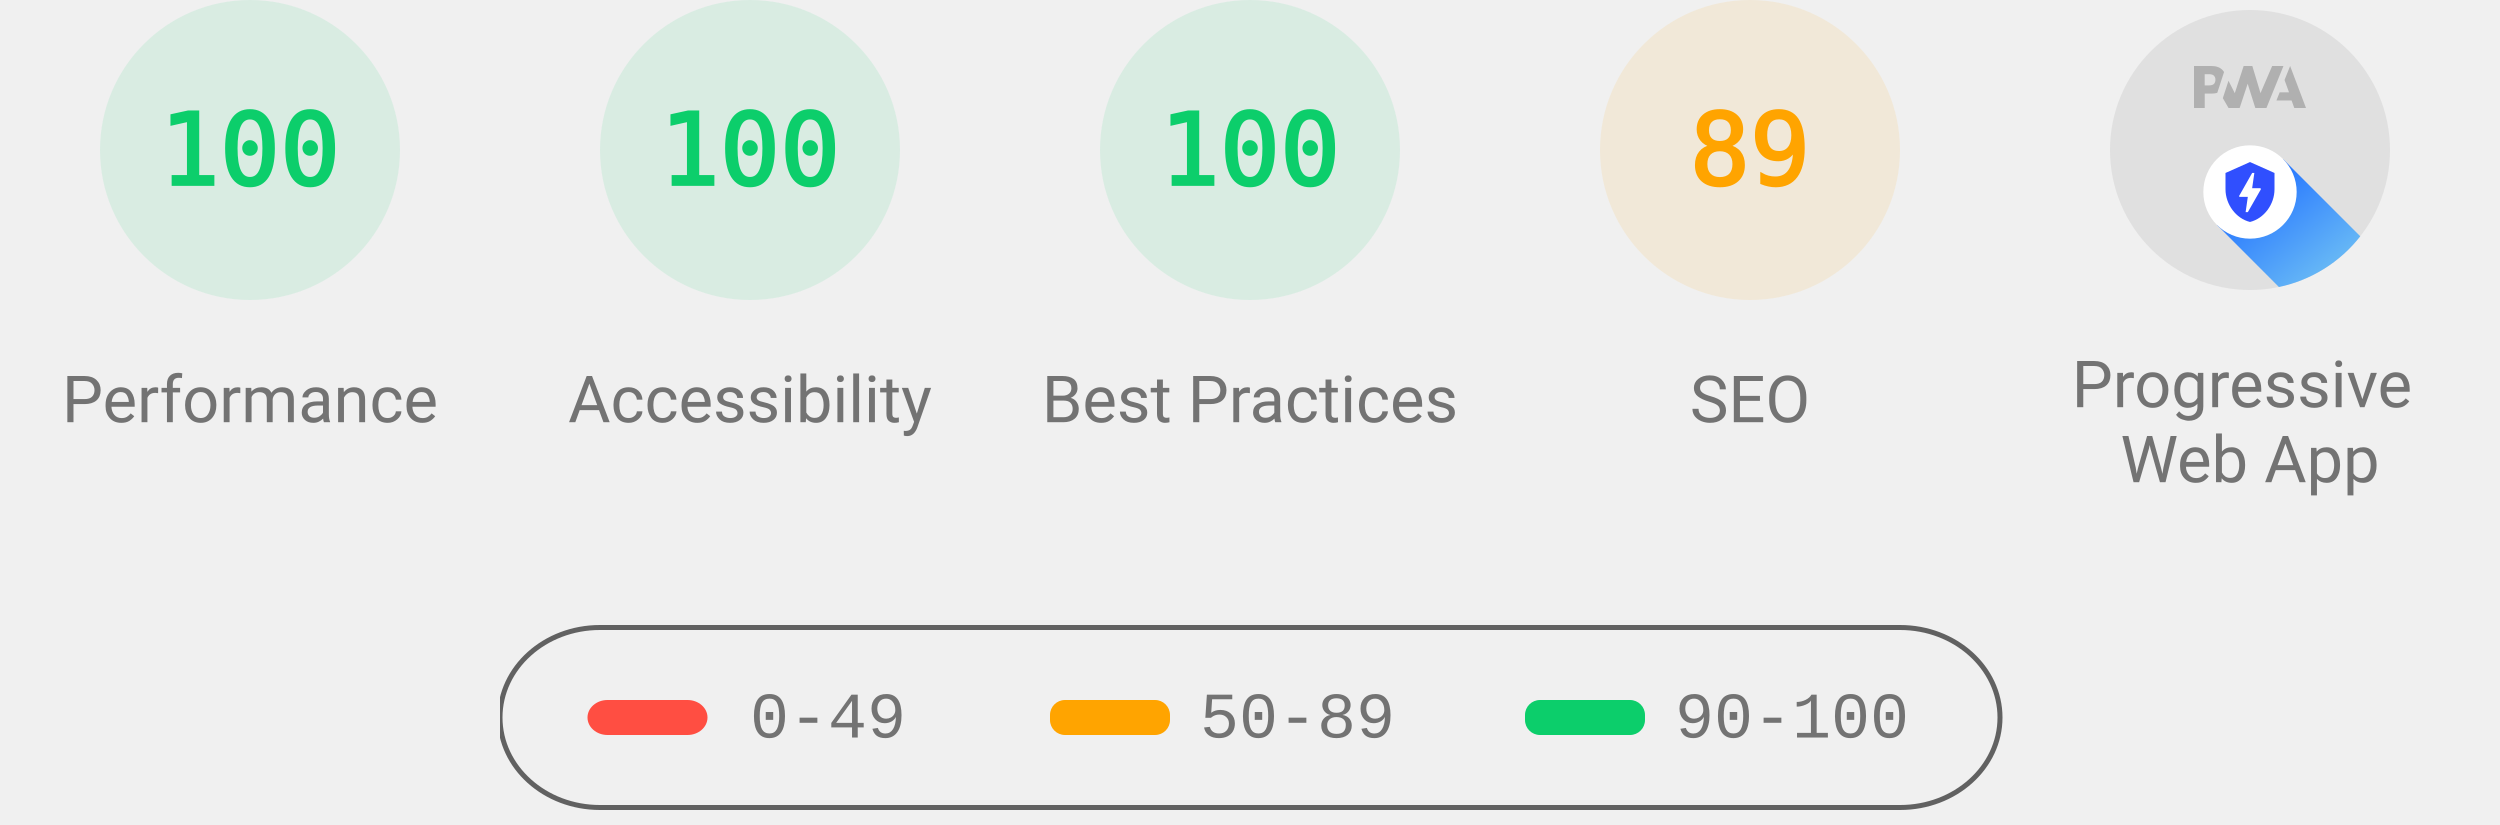
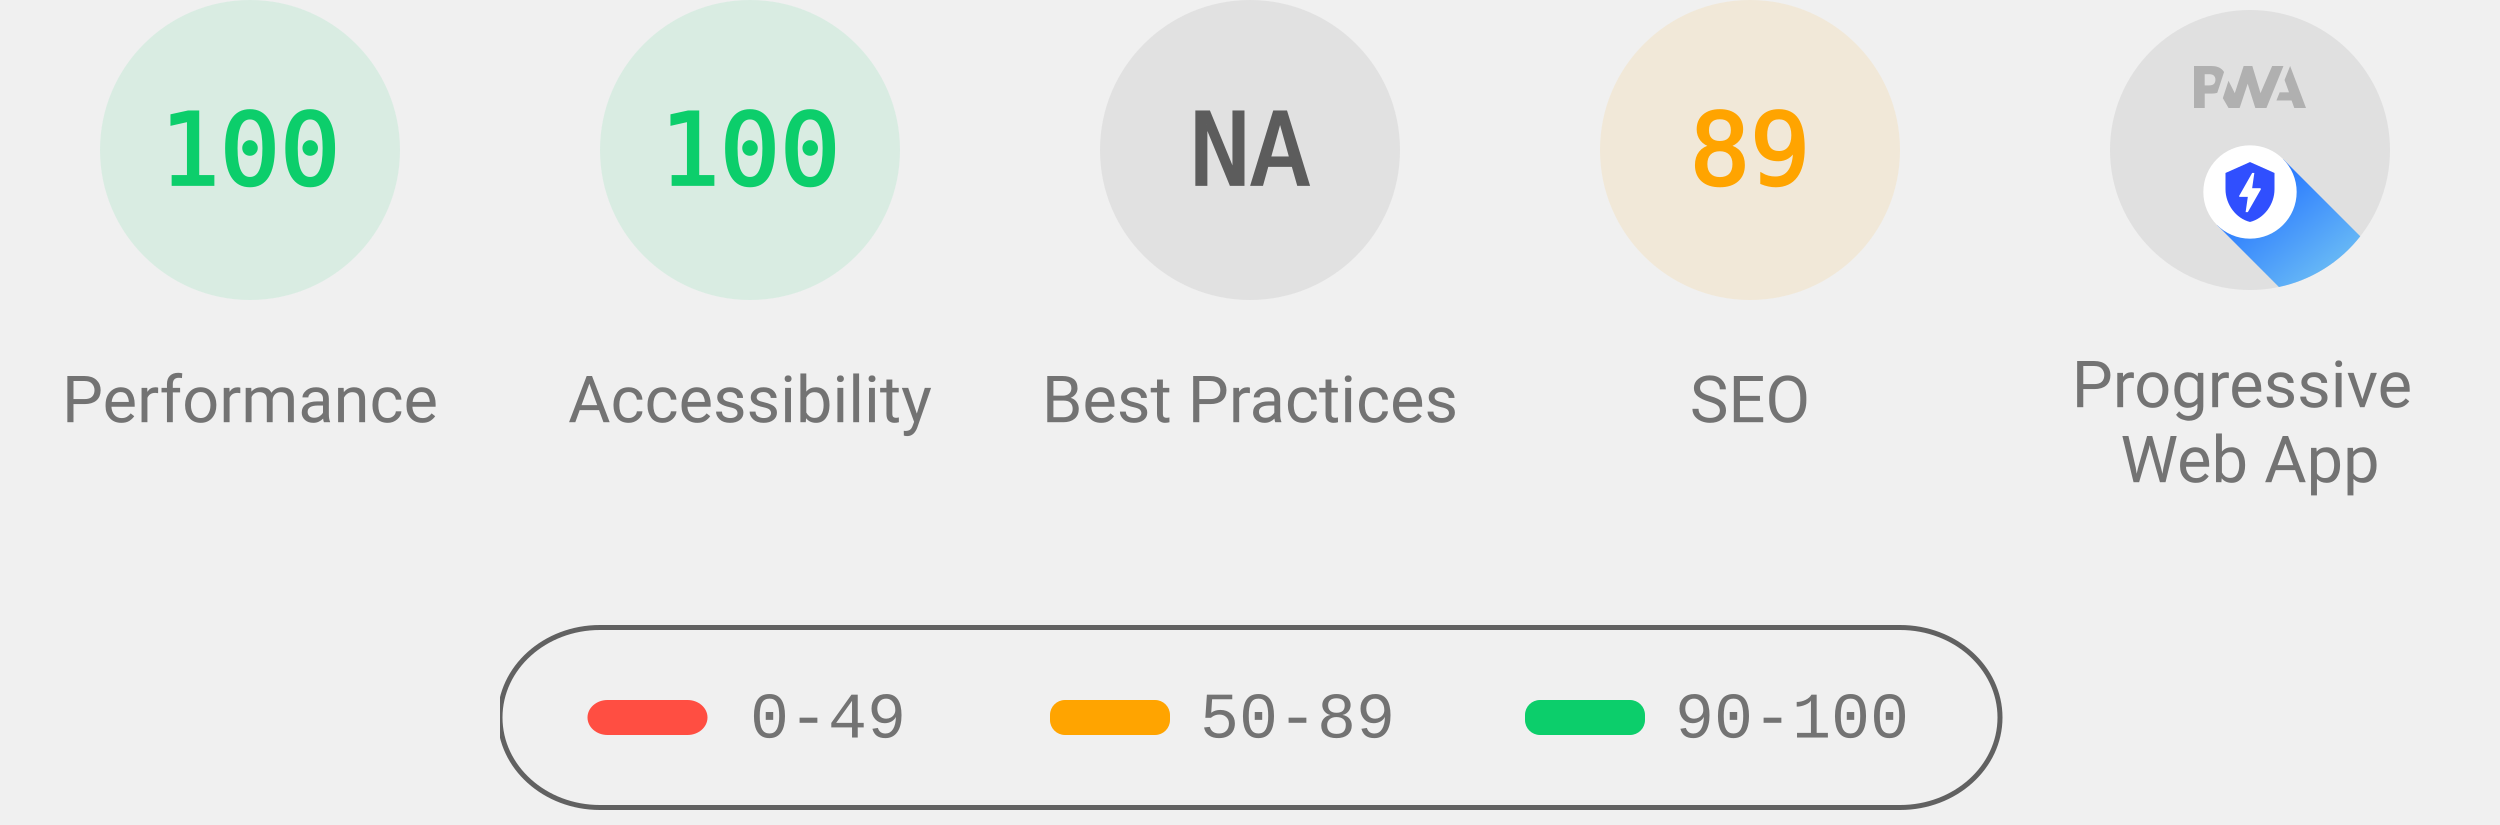
<svg xmlns="http://www.w3.org/2000/svg" class="theme--agnostic" fill="none" width="1000" height="330">
  <style>
			.gauge-base {
				opacity: 0.1
			}

			.gauge-arc {
				fill: none;
				animation-delay: 250ms;
				stroke-linecap: round;
				transform: rotate(-90deg);
				transform-origin: 100px 60px;
				animation: load-gauge 1s ease forwards
			}

			.guage-text {
				font-size: 40px;
				font-family: monospace;
				text-align: center
			}

			.guage-red {
				color: #ff4e42;
				fill: #ff4e42;
				stroke: #ff4e42
			}
			.guage-orange {
				color: #ffa400;
				fill: #ffa400;
				stroke: #ffa400
			}
			.guage-green {
				color: #0cce6b;
				fill: #0cce6b;
				stroke: #0cce6b
			}
			.theme--agnostic .guage-undefined {
				color: #5c5c5c;
				fill: #5c5c5c;
				stroke: #5c5c5c
			}
			.theme--light .guage-undefined {
				color: #1e1e1e;
				fill: #1e1e1e;
				stroke: #1e1e1e
			}
			.theme--dark .guage-undefined {
				color: #f5f5f5;
				fill: #f5f5f5;
				stroke: #f5f5f5
			}

			.guage-title {
				stroke: none;
				font-size: 26px;
				line-height: 26px;
				font-family: Roboto, Halvetica, Arial, sans-serif
			}
			.metric.guage-title {
				font-family: 'Courier New', Courier, monospace
			}
			.theme--agnostic .guage-title {
				color: #737373;
				fill: #737373
			}
			.theme--light .guage-title {
				color: #212121;
				fill: #212121
			}
			.theme--dark .guage-title {
				color: #f5f5f5;
				fill: #f5f5f5
			}

			@keyframes load-gauge {
				from {
					stroke-dasharray: 0 352.858
				}
			}
			.lh-gauge--pwa__disc {
				fill: #e0e0e0
			}
			.lh-gauge--pwa__logo {
				position: relative;
				fill: #b0b0b0
			}
			.lh-gauge--pwa__invisible {
				display: none
			}
			.lh-gauge--pwa__visible {
				display: inline
			}
			.guage-invisible {
				display: none
			}
			.lh-gauge--pwa__logo--primary-color {
				fill: #304ffe
			}
			.theme--agnostic .lh-gauge--pwa__logo--secondary-color {
				fill: #787878
			}
			.theme--light .lh-gauge--pwa__logo--secondary-color {
				fill: #3d3d3d
			}
			.theme--dark .lh-gauge--pwa__logo--secondary-color {
				fill: #d8b6b6
			}
			.theme--light #svg_2 {
				stroke: #00000022
			}
			.theme--agnostic #svg_2 {
				stroke: #616161
			}
			.theme--light #svg_2 {
				stroke: #00000022
			}
			.theme--dark #svg_2 {
				stroke: #f5f5f566
			}
		</style>
  <svg class="guage-div guage-perf guage-green" viewBox="0 0 200 200" width="200" height="200" x="0" y="0">
    <circle class="gauge-base" r="56" cx="100" cy="60" stroke-width="8" />
    <circle class="gauge-arc guage-arc-1" r="56" cx="100" cy="60" stroke-width="8" style="stroke-dasharray: 351.858, 351.858;" />
    <text class="guage-text" x="100px" y="60px" alignment-baseline="central" dominant-baseline="central" text-anchor="middle">100</text>
    <text class="guage-title" x="100px" y="160px" alignment-baseline="central" dominant-baseline="central" text-anchor="middle">Performance</text>
  </svg>,<svg class="guage-div guage-perf guage-green" viewBox="0 0 200 200" width="200" height="200" x="200" y="0">
    <circle class="gauge-base" r="56" cx="100" cy="60" stroke-width="8" />
    <circle class="gauge-arc guage-arc-1" r="56" cx="100" cy="60" stroke-width="8" style="stroke-dasharray: 351.858, 351.858;" />
    <text class="guage-text" x="100px" y="60px" alignment-baseline="central" dominant-baseline="central" text-anchor="middle">100</text>
    <text class="guage-title" x="100px" y="160px" alignment-baseline="central" dominant-baseline="central" text-anchor="middle">Accessibility</text>
-   </svg>,<svg class="guage-div guage-perf guage-green" viewBox="0 0 200 200" width="200" height="200" x="400" y="0">
+   </svg>,<svg class="guage-div guage-perf guage-undefined" viewBox="0 0 200 200" width="200" height="200" x="400" y="0">
    <circle class="gauge-base" r="56" cx="100" cy="60" stroke-width="8" />
    <circle class="gauge-arc guage-arc-1" r="56" cx="100" cy="60" stroke-width="8" style="stroke-dasharray: 351.858, 351.858;" />
-     <text class="guage-text" x="100px" y="60px" alignment-baseline="central" dominant-baseline="central" text-anchor="middle">100</text>
+     <text class="guage-text" x="100px" y="60px" alignment-baseline="central" dominant-baseline="central" text-anchor="middle">NA</text>
    <text class="guage-title" x="100px" y="160px" alignment-baseline="central" dominant-baseline="central" text-anchor="middle">Best Practices</text>
  </svg>,<svg class="guage-div guage-perf guage-orange" viewBox="0 0 200 200" width="200" height="200" x="600" y="0">
    <circle class="gauge-base" r="56" cx="100" cy="60" stroke-width="8" />
    <circle class="gauge-arc guage-arc-1" r="56" cx="100" cy="60" stroke-width="8" style="stroke-dasharray: 313.154, 351.858;" />
    <text class="guage-text" x="100px" y="60px" alignment-baseline="central" dominant-baseline="central" text-anchor="middle">89</text>
    <text class="guage-title" x="100px" y="160px" alignment-baseline="central" dominant-baseline="central" text-anchor="middle">SEO</text>
  </svg>,<svg class="guage-div guage-pwa" viewBox="0 0 200 200" width="200" height="200" x="800" y="0">
    <svg viewBox="0 0 60 60" width="112" height="112" x="44" y="4">
      <defs>
        <linearGradient id="lh-gauge--pwa__check-circle__gradient-0" x1="50%" y1="0%" x2="50%" y2="100%">
          <stop stop-color="#00C852" offset="0%" />
          <stop stop-color="#009688" offset="100%" />
        </linearGradient>
        <linearGradient id="lh-gauge--pwa__installable__shadow-gradient-0" x1="76.056%" x2="24.111%" y1="82.995%" y2="24.735%">
          <stop stop-color="#A5D6A7" offset="0%" />
          <stop stop-color="#80CBC4" offset="100%" />
        </linearGradient>
        <linearGradient id="lh-gauge--pwa__fast-reliable__shadow-gradient-0" x1="76.056%" y1="82.995%" x2="25.678%" y2="26.493%">
          <stop stop-color="#64B5F6" offset="0%" />
          <stop stop-color="#2979FF" offset="100%" />
        </linearGradient>
        <g id="lh-gauge--pwa__fast-reliable-badge-0">
          <circle fill="#FFFFFF" cx="10" cy="10" r="10" />
          <path fill="#304FFE" d="M10 3.58l5.25 2.34v3.5c0 3.23-2.24 6.26-5.25 7-3.01-.74-5.25-3.77-5.25-7v-3.5L10 3.58zm-.47 10.74l2.76-4.83.03-.07c.04-.08 0-.24-.22-.24h-1.64l.47-3.26h-.47l-2.7 4.77c-.02.01.05-.1-.04.05-.09.16-.1.31.18.31h1.63l-.47 3.27h.47z" />
        </g>
        <g id="lh-gauge--pwa__installable-badge-0">
          <circle fill="#FFFFFF" cx="10" cy="10" r="10" />
          <path fill="#009688" d="M10 4.167A5.835 5.835 0 0 0 4.167 10 5.835 5.835 0 0 0 10 15.833 5.835 5.835 0 0 0 15.833 10 5.835 5.835 0 0 0 10 4.167zm2.917 6.416h-2.334v2.334H9.417v-2.334H7.083V9.417h2.334V7.083h1.166v2.334h2.334v1.166z" />
        </g>
      </defs>
      <g stroke="none" fill-rule="nonzero">
        <circle class="lh-gauge--pwa__disc" cx="30" cy="30" r="30" />
        <g class="lh-gauge--pwa__logo">
          <path d="M35.66 19.39l.7-1.75h2L37.4 15 38.6 12l3.4 9h-2.51l-.58-1.61z" />
          <path d="M33.52 21l3.65-9h-2.42l-2.5 5.82L30.5 12h-1.86l-1.9 5.82-1.35-2.65-1.21 3.72L25.4 21h2.38l1.72-5.2 1.64 5.2z" />
          <path fill-rule="nonzero" d="M20.3 17.91h1.48c.45 0 .85-.05 1.2-.15l.39-1.18 1.07-3.3a2.64 2.64 0 0 0-.28-.37c-.55-.6-1.36-.91-2.42-.91H18v9h2.3V17.9zm1.96-3.84c.22.22.33.5.33.87 0 .36-.1.65-.29.87-.2.23-.59.35-1.15.35h-.86v-2.41h.87c.52 0 .89.1 1.1.32z" />
        </g>
        <rect class="lh-gauge--pwa__component lh-gauge--pwa__na-line lh-gauge--pwa__invisible" fill="#FFFFFF" x="20" y="32" width="20" height="4" rx="2" />
        <g class="lh-gauge--pwa__component lh-gauge--pwa__fast-reliable-badge lh-gauge--pwa__visible" transform="translate(20, 29)">
          <path fill="url(#lh-gauge--pwa__fast-reliable__shadow-gradient-0)" d="M33.63 19.49A30 30 0 0 1 16.2 30.36L3 17.14 17.14 3l16.49 16.49z" />
          <use href="#lh-gauge--pwa__fast-reliable-badge-0" />
        </g>
        <g class="lh-gauge--pwa__component lh-gauge--pwa__installable-badge lh-gauge--pwa__invisible" transform="translate(20, 29)">
          <path fill="url(#lh-gauge--pwa__installable__shadow-gradient-0)" d="M33.629 19.487c-4.272 5.453-10.391 9.39-17.415 10.869L3 17.142 17.142 3 33.63 19.487z" />
          <use href="#lh-gauge--pwa__installable-badge-0" />
        </g>
        <g class="lh-gauge--pwa__component lh-gauge--pwa__fast-reliable-installable-badges lh-gauge--pwa__invisible">
          <g transform="translate(8, 29)">
            <path fill="url(#lh-gauge--pwa__fast-reliable__shadow-gradient-0)" d="M16.321 30.463L3 17.143 17.142 3l22.365 22.365A29.864 29.864 0 0 1 22 31c-1.942 0-3.84-.184-5.679-.537z" />
            <use href="#lh-gauge--pwa__fast-reliable-badge-0" />
          </g>
          <g transform="translate(32, 29)">
            <path fill="url(#lh-gauge--pwa__installable__shadow-gradient-0)" d="M25.982 11.84a30.107 30.107 0 0 1-13.08 15.203L3 17.143 17.142 3l8.84 8.84z" />
            <use href="#lh-gauge--pwa__installable-badge-0" />
          </g>
        </g>
        <g class="lh-gauge--pwa__component lh-gauge--pwa__check-circle lh-gauge--pwa__invisible" transform="translate(18, 28)">
          <circle fill="#FFFFFF" cx="12" cy="12" r="12" />
          <path fill="url(#lh-gauge--pwa__check-circle__gradient-0)" d="M12 2a10 10 0 1 0 0 20 10 10 0 0 0 0-20zm-2 15l-5-5 1.41-1.41L10 14.17l7.59-7.59L19 8l-9 9z" />
        </g>
      </g>
    </svg>
    <text class="guage-title" y="160px" alignment-baseline="central" dominant-baseline="central" text-anchor="middle">
      <tspan x="100px" dy="-6px">Progressive</tspan>
      <tspan x="100px" dy="30px">Web App</tspan>
    </text>
  </svg>
  <svg width="604" height="76" x="200" y="250">
    <g>
      <rect fill="none" id="canvas_background" height="80" width="604" y="-1" x="-1" />
      <g display="none" overflow="visible" y="0" x="0" height="100%" width="100%" id="canvasGrid">
        <rect fill="url(#gridpattern)" stroke-width="0" y="0" x="0" height="100%" width="100%" />
      </g>
    </g>
    <g>
      <rect fill-opacity="0" stroke-width="2" rx="40" id="svg_2" height="72" width="600" y="1" x="0" fill="#000000" />
      <rect stroke="#000" rx="8" id="svg_3" height="14" width="48" y="30" x="35" stroke-opacity="null" stroke-width="0" fill="#ff4e42" />
      <rect stroke="#000" rx="6" id="svg_4" height="14" width="48" y="30" x="220" stroke-opacity="null" stroke-width="0" fill="#ffa400" />
      <rect stroke="#000" rx="6" id="svg_5" height="14" width="48" y="30" x="410" stroke-opacity="null" stroke-width="0" fill="#0cce6b" />
      <text class="metric guage-title" xml:space="preserve" text-anchor="start" font-size="26" id="svg_6" y="45" x="100" stroke-opacity="null" stroke-width="0" stroke="#000">0-49</text>
      <text class="metric guage-title" xml:space="preserve" text-anchor="start" font-size="26" id="svg_7" y="45" x="280" stroke-opacity="null" stroke-width="0" stroke="#000">50-89</text>
      <text class="metric guage-title" xml:space="preserve" text-anchor="start" font-size="26" id="svg_8" y="45" x="470" stroke-opacity="null" stroke-width="0" stroke="#000">90-100</text>
    </g>
  </svg>
</svg>
